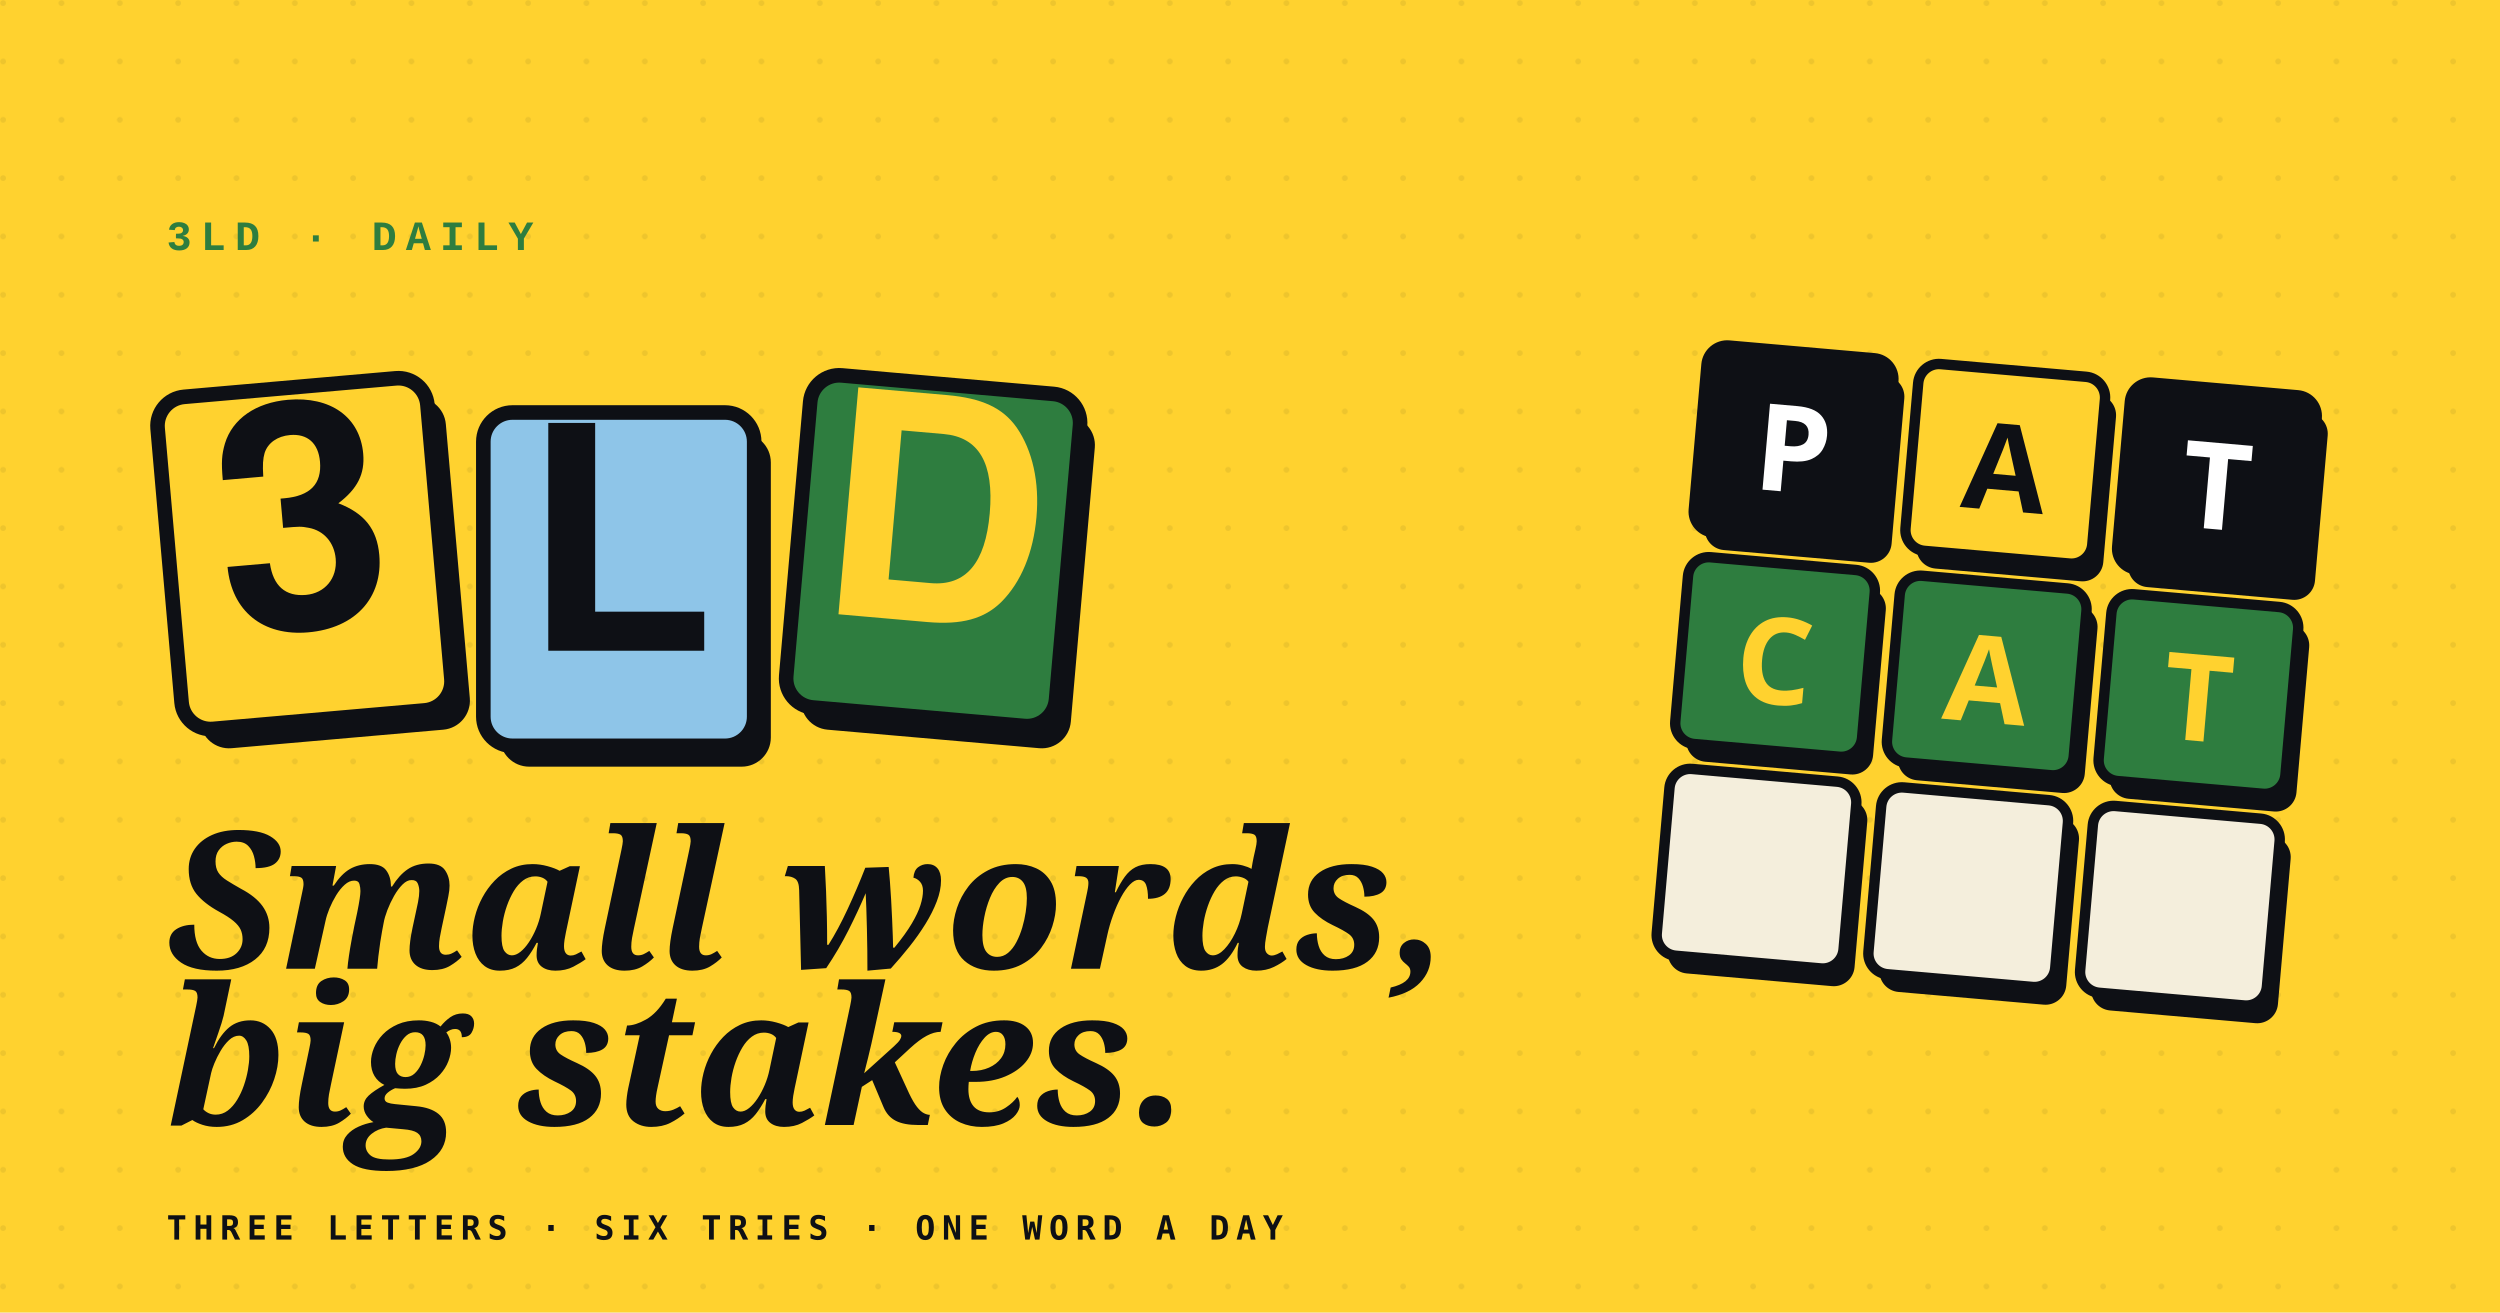
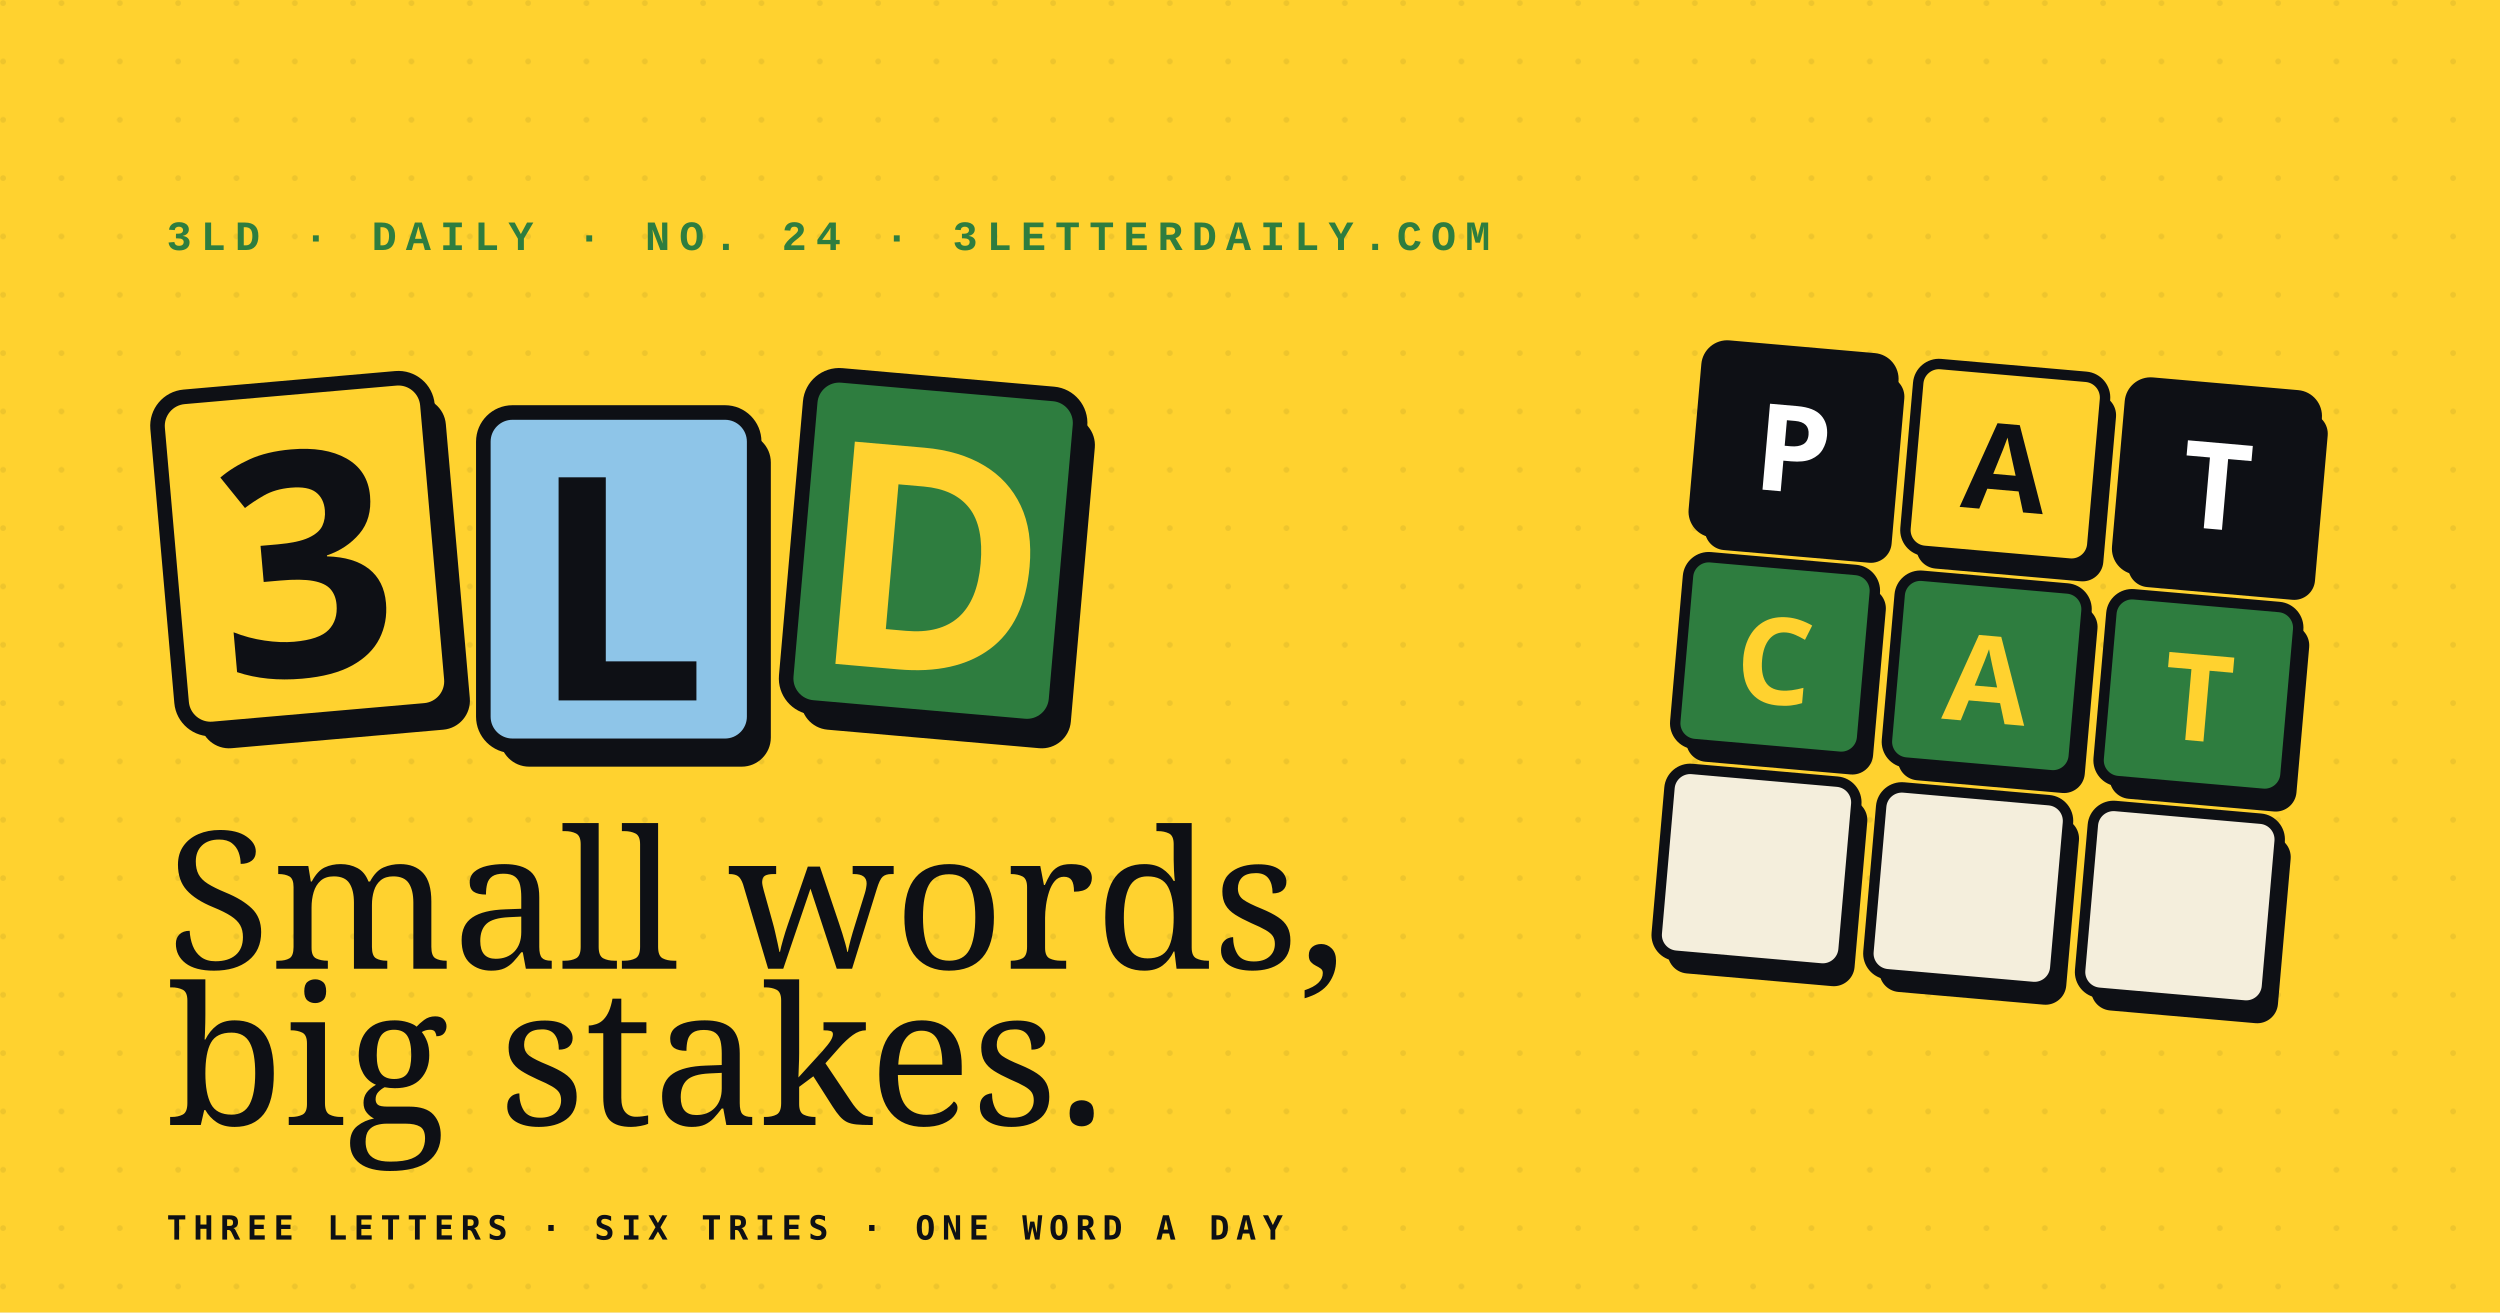
<svg xmlns="http://www.w3.org/2000/svg" width="1200" height="630" viewBox="0 0 1200 630">
  <defs>
    <pattern id="dots" x="0" y="0" width="28" height="28" patternUnits="userSpaceOnUse">
      <circle cx="1.5" cy="1.5" r="1.4" fill="#0E1015" fill-opacity="0.07" />
    </pattern>
  </defs>
  <rect width="1200" height="630" fill="#FFD22F" />
  <rect width="1200" height="630" fill="url(#dots)" />
-   <g font-family="'Space Mono', 'Courier New', monospace" font-weight="700">
-     <text x="80" y="120" font-size="20" fill="#2E7D3F" letter-spacing="4.4">3LD · DAILY</text>
-   </g>
+   <text x="80" y="120" font-family="'Space Mono', 'Courier New', monospace" font-weight="700" font-size="20" fill="#2E7D3F" letter-spacing="4.4">3LD · DAILY · NO. 24 · 3LETTERDAILY.COM</text>
  <g transform="translate(80 200)">
    <g transform="translate(75 75) rotate(-5)">
      <rect x="-65" y="-80" width="130" height="160" rx="14" fill="#0E1015" />
      <rect x="-65" y="-80" width="130" height="160" rx="14" fill="#FFD22F" stroke="#0E1015" stroke-width="7" transform="translate(-8 -10)" />
-       <text x="-8" y="-10" font-family="Arial Black, Helvetica, sans-serif" font-weight="900" font-size="150" fill="#0E1015" text-anchor="middle" dominant-baseline="central">3</text>
+       <text x="-8" y="-10" font-family="FT Baile, Arial Black, sans-serif" font-weight="900" font-size="150" fill="#0E1015" text-anchor="middle" dominant-baseline="central">3</text>
    </g>
    <g transform="translate(225 88)">
      <rect x="-65" y="-80" width="130" height="160" rx="14" fill="#0E1015" />
      <rect x="-65" y="-80" width="130" height="160" rx="14" fill="#8EC5E8" stroke="#0E1015" stroke-width="7" transform="translate(-8 -10)" />
-       <text x="-8" y="-10" font-family="Arial Black, Helvetica, sans-serif" font-weight="900" font-size="150" fill="#0E1015" text-anchor="middle" dominant-baseline="central">L</text>
+       <text x="-8" y="-10" font-family="FT Baile, Arial Black, sans-serif" font-weight="900" font-size="150" fill="#0E1015" text-anchor="middle" dominant-baseline="central">L</text>
    </g>
    <g transform="translate(375 75) rotate(5)">
      <rect x="-65" y="-80" width="130" height="160" rx="14" fill="#0E1015" />
      <rect x="-65" y="-80" width="130" height="160" rx="14" fill="#2E7D3F" stroke="#0E1015" stroke-width="7" transform="translate(-8 -10)" />
-       <text x="-8" y="-10" font-family="Arial Black, Helvetica, sans-serif" font-weight="900" font-size="150" fill="#FFD22F" text-anchor="middle" dominant-baseline="central">D</text>
+       <text x="-8" y="-10" font-family="FT Baile, Arial Black, sans-serif" font-weight="900" font-size="150" fill="#FFD22F" text-anchor="middle" dominant-baseline="central">D</text>
    </g>
  </g>
-   <g font-family="Georgia, serif" font-style="italic" fill="#0E1015">
-     <text x="80" y="465" font-size="92" font-weight="700">Small words,</text>
-     <text x="80" y="540" font-size="92" font-weight="700">big stakes.</text>
+   <g font-family="'FT Baile Script Bulky', Georgia, serif" fill="#0E1015">
+     <text x="80" y="465" font-size="92">Small words,</text>
+     <text x="80" y="540" font-size="92">big stakes.</text>
  </g>
  <text x="80" y="595" font-family="'Space Mono', monospace" font-weight="700" font-size="16" fill="#0E1015" letter-spacing="3.2">THREE LETTERS · SIX TRIES · ONE WORD A DAY</text>
  <g transform="translate(820 165) rotate(5)">
    <g transform="translate(0 0)">
      <rect x="6" y="8" width="90" height="90" rx="10" fill="#0E1015" />
      <rect x="0" y="0" width="90" height="90" rx="10" fill="#0E1015" stroke="#0E1015" stroke-width="5" />
-       <text x="45" y="45" font-family="Arial Black, sans-serif" font-weight="900" font-size="58" fill="#FFFFFF" text-anchor="middle" dominant-baseline="central">P</text>
+       <text x="45" y="45" font-family="FT Baile, Arial Black, sans-serif" font-weight="900" font-size="58" fill="#FFFFFF" text-anchor="middle" dominant-baseline="central">P</text>
    </g>
    <g transform="translate(102 0)">
      <rect x="6" y="8" width="90" height="90" rx="10" fill="#0E1015" />
      <rect x="0" y="0" width="90" height="90" rx="10" fill="#FFD22F" stroke="#0E1015" stroke-width="5" />
-       <text x="45" y="45" font-family="Arial Black, sans-serif" font-weight="900" font-size="58" fill="#0E1015" text-anchor="middle" dominant-baseline="central">A</text>
+       <text x="45" y="45" font-family="FT Baile, Arial Black, sans-serif" font-weight="900" font-size="58" fill="#0E1015" text-anchor="middle" dominant-baseline="central">A</text>
    </g>
    <g transform="translate(204 0)">
      <rect x="6" y="8" width="90" height="90" rx="10" fill="#0E1015" />
      <rect x="0" y="0" width="90" height="90" rx="10" fill="#0E1015" stroke="#0E1015" stroke-width="5" />
-       <text x="45" y="45" font-family="Arial Black, sans-serif" font-weight="900" font-size="58" fill="#FFFFFF" text-anchor="middle" dominant-baseline="central">T</text>
+       <text x="45" y="45" font-family="FT Baile, Arial Black, sans-serif" font-weight="900" font-size="58" fill="#FFFFFF" text-anchor="middle" dominant-baseline="central">T</text>
    </g>
    <g transform="translate(0 102)">
      <rect x="6" y="8" width="90" height="90" rx="10" fill="#0E1015" />
      <rect x="0" y="0" width="90" height="90" rx="10" fill="#2E7D3F" stroke="#0E1015" stroke-width="5" />
-       <text x="45" y="45" font-family="Arial Black, sans-serif" font-weight="900" font-size="58" fill="#FFD22F" text-anchor="middle" dominant-baseline="central">C</text>
+       <text x="45" y="45" font-family="FT Baile, Arial Black, sans-serif" font-weight="900" font-size="58" fill="#FFD22F" text-anchor="middle" dominant-baseline="central">C</text>
    </g>
    <g transform="translate(102 102)">
      <rect x="6" y="8" width="90" height="90" rx="10" fill="#0E1015" />
      <rect x="0" y="0" width="90" height="90" rx="10" fill="#2E7D3F" stroke="#0E1015" stroke-width="5" />
-       <text x="45" y="45" font-family="Arial Black, sans-serif" font-weight="900" font-size="58" fill="#FFD22F" text-anchor="middle" dominant-baseline="central">A</text>
+       <text x="45" y="45" font-family="FT Baile, Arial Black, sans-serif" font-weight="900" font-size="58" fill="#FFD22F" text-anchor="middle" dominant-baseline="central">A</text>
    </g>
    <g transform="translate(204 102)">
      <rect x="6" y="8" width="90" height="90" rx="10" fill="#0E1015" />
      <rect x="0" y="0" width="90" height="90" rx="10" fill="#2E7D3F" stroke="#0E1015" stroke-width="5" />
-       <text x="45" y="45" font-family="Arial Black, sans-serif" font-weight="900" font-size="58" fill="#FFD22F" text-anchor="middle" dominant-baseline="central">T</text>
+       <text x="45" y="45" font-family="FT Baile, Arial Black, sans-serif" font-weight="900" font-size="58" fill="#FFD22F" text-anchor="middle" dominant-baseline="central">T</text>
    </g>
    <g transform="translate(0 204)">
      <rect x="6" y="8" width="90" height="90" rx="10" fill="#0E1015" />
      <rect x="0" y="0" width="90" height="90" rx="10" fill="#F4EEDC" stroke="#0E1015" stroke-width="5" />
+       <text x="45" y="45" font-family="FT Baile, Arial Black, sans-serif" font-weight="900" font-size="58" fill="#0E1015" text-anchor="middle" dominant-baseline="central" />
    </g>
    <g transform="translate(102 204)">
      <rect x="6" y="8" width="90" height="90" rx="10" fill="#0E1015" />
      <rect x="0" y="0" width="90" height="90" rx="10" fill="#F4EEDC" stroke="#0E1015" stroke-width="5" />
+       <text x="45" y="45" font-family="FT Baile, Arial Black, sans-serif" font-weight="900" font-size="58" fill="#0E1015" text-anchor="middle" dominant-baseline="central" />
    </g>
    <g transform="translate(204 204)">
      <rect x="6" y="8" width="90" height="90" rx="10" fill="#0E1015" />
      <rect x="0" y="0" width="90" height="90" rx="10" fill="#F4EEDC" stroke="#0E1015" stroke-width="5" />
+       <text x="45" y="45" font-family="FT Baile, Arial Black, sans-serif" font-weight="900" font-size="58" fill="#0E1015" text-anchor="middle" dominant-baseline="central" />
    </g>
  </g>
</svg>
